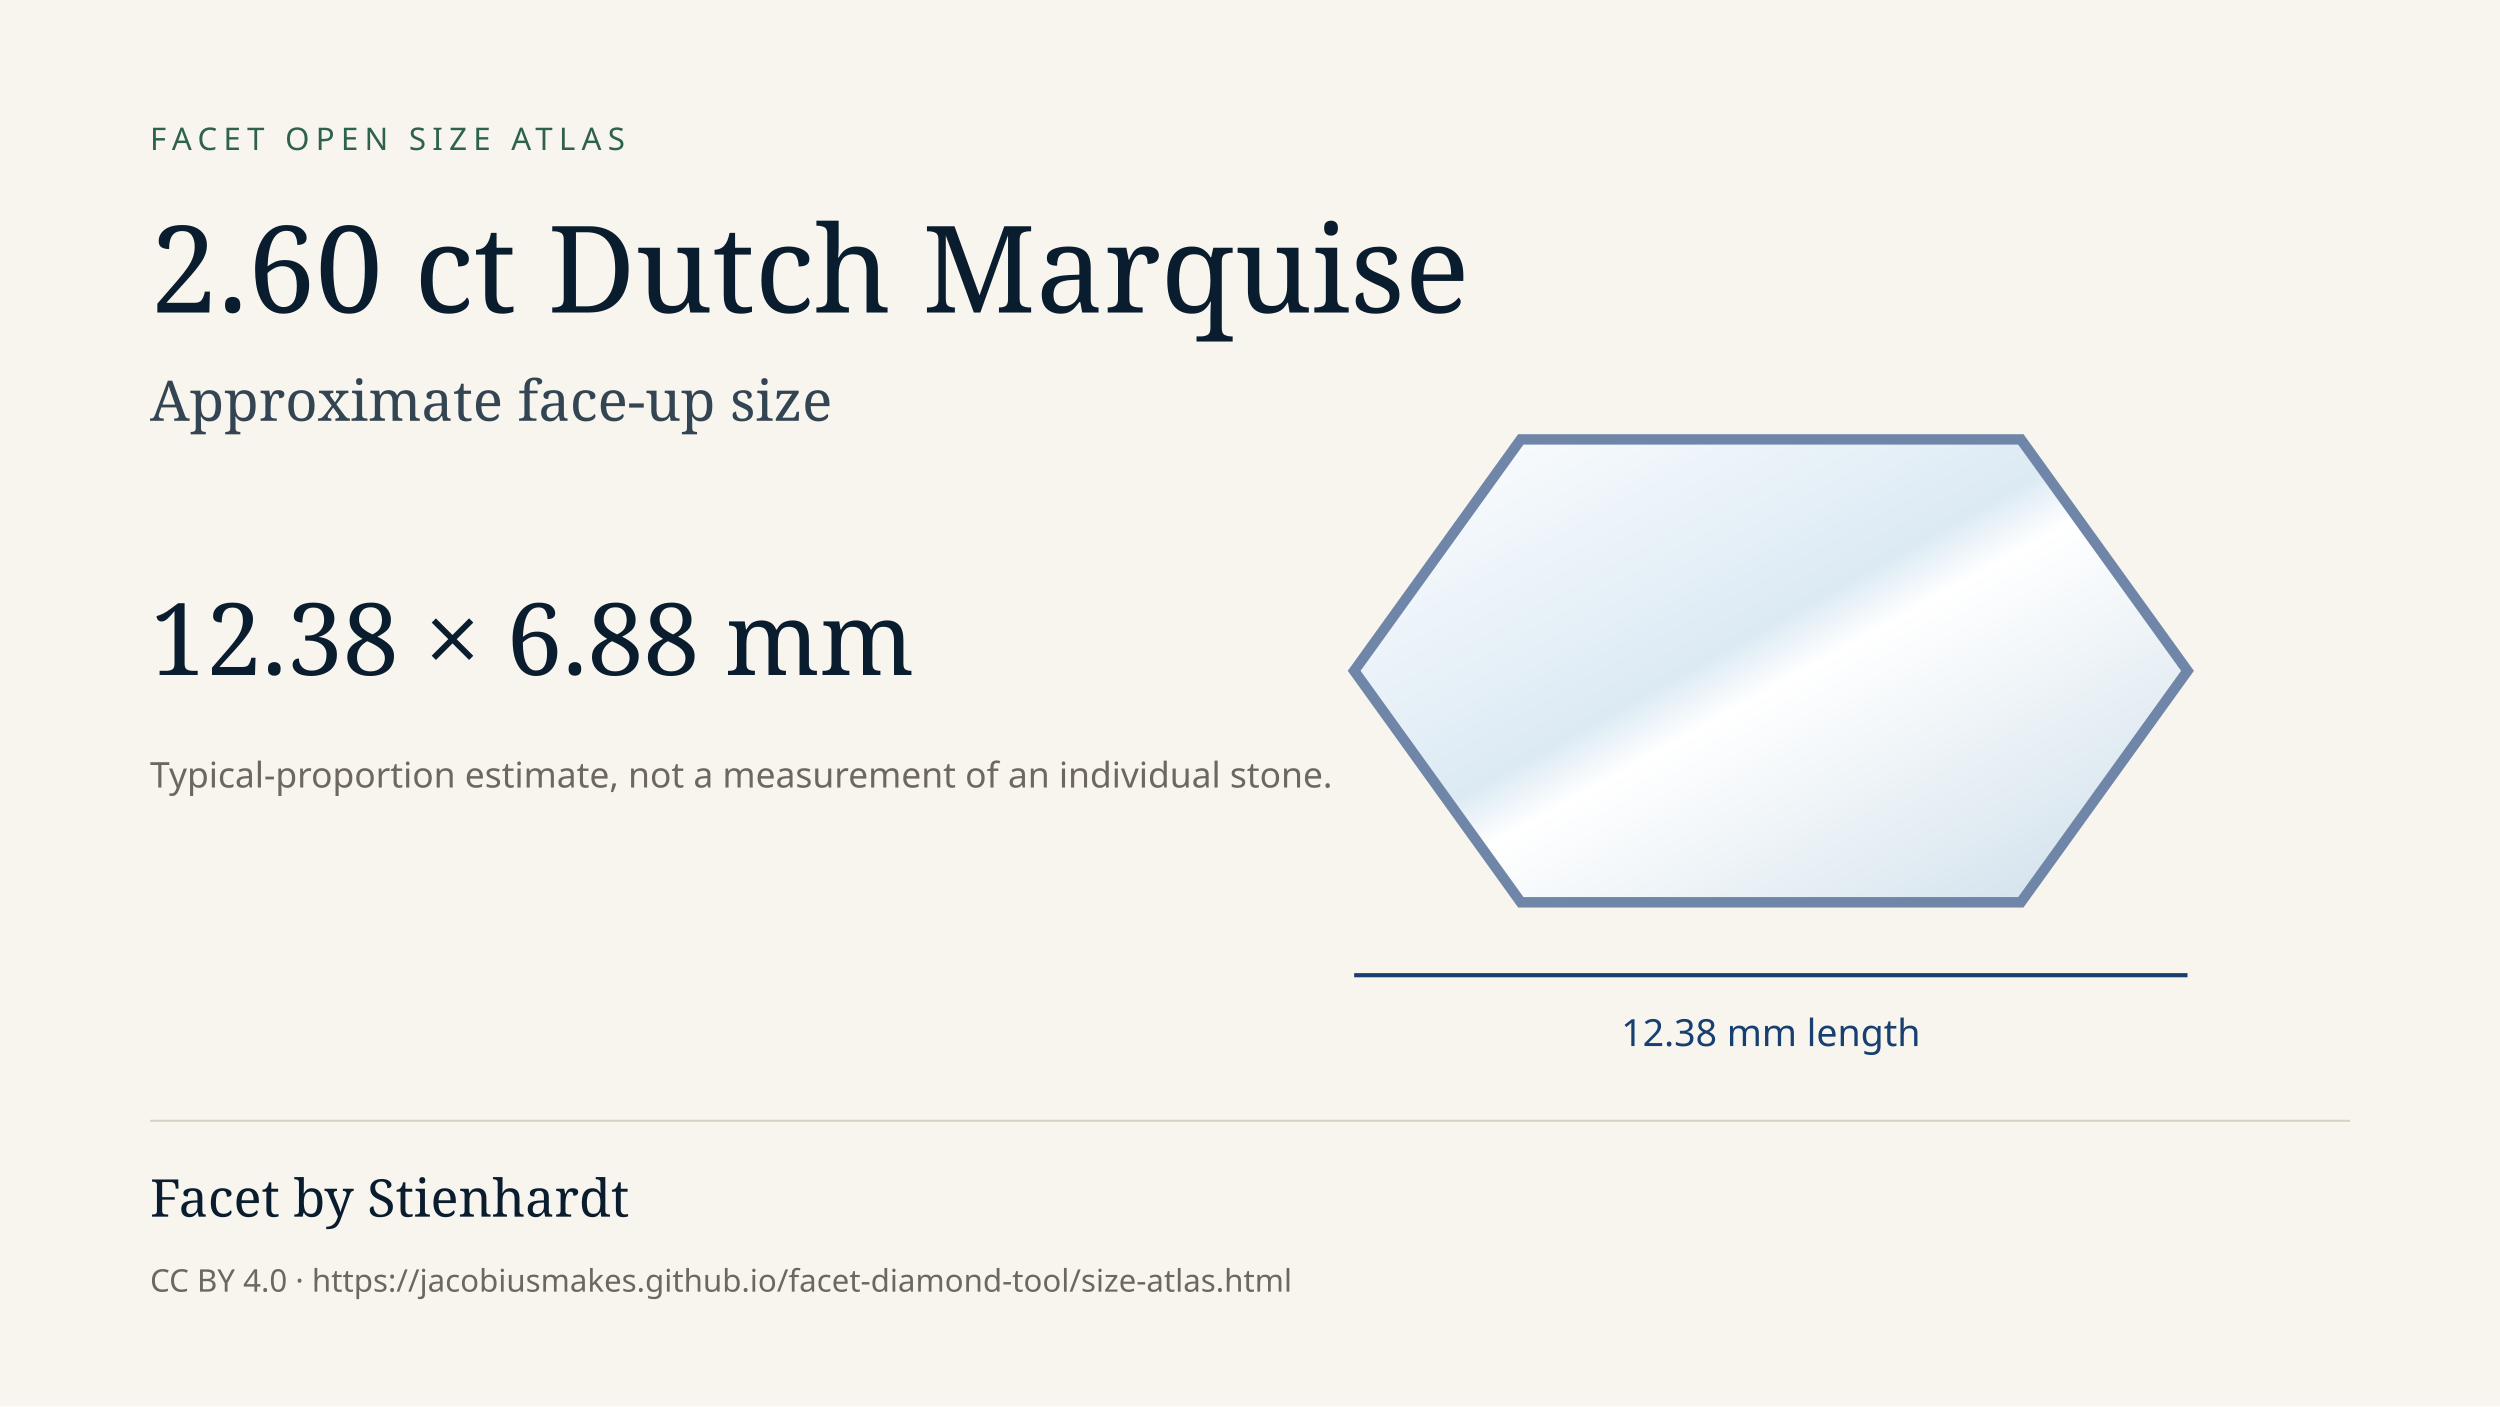
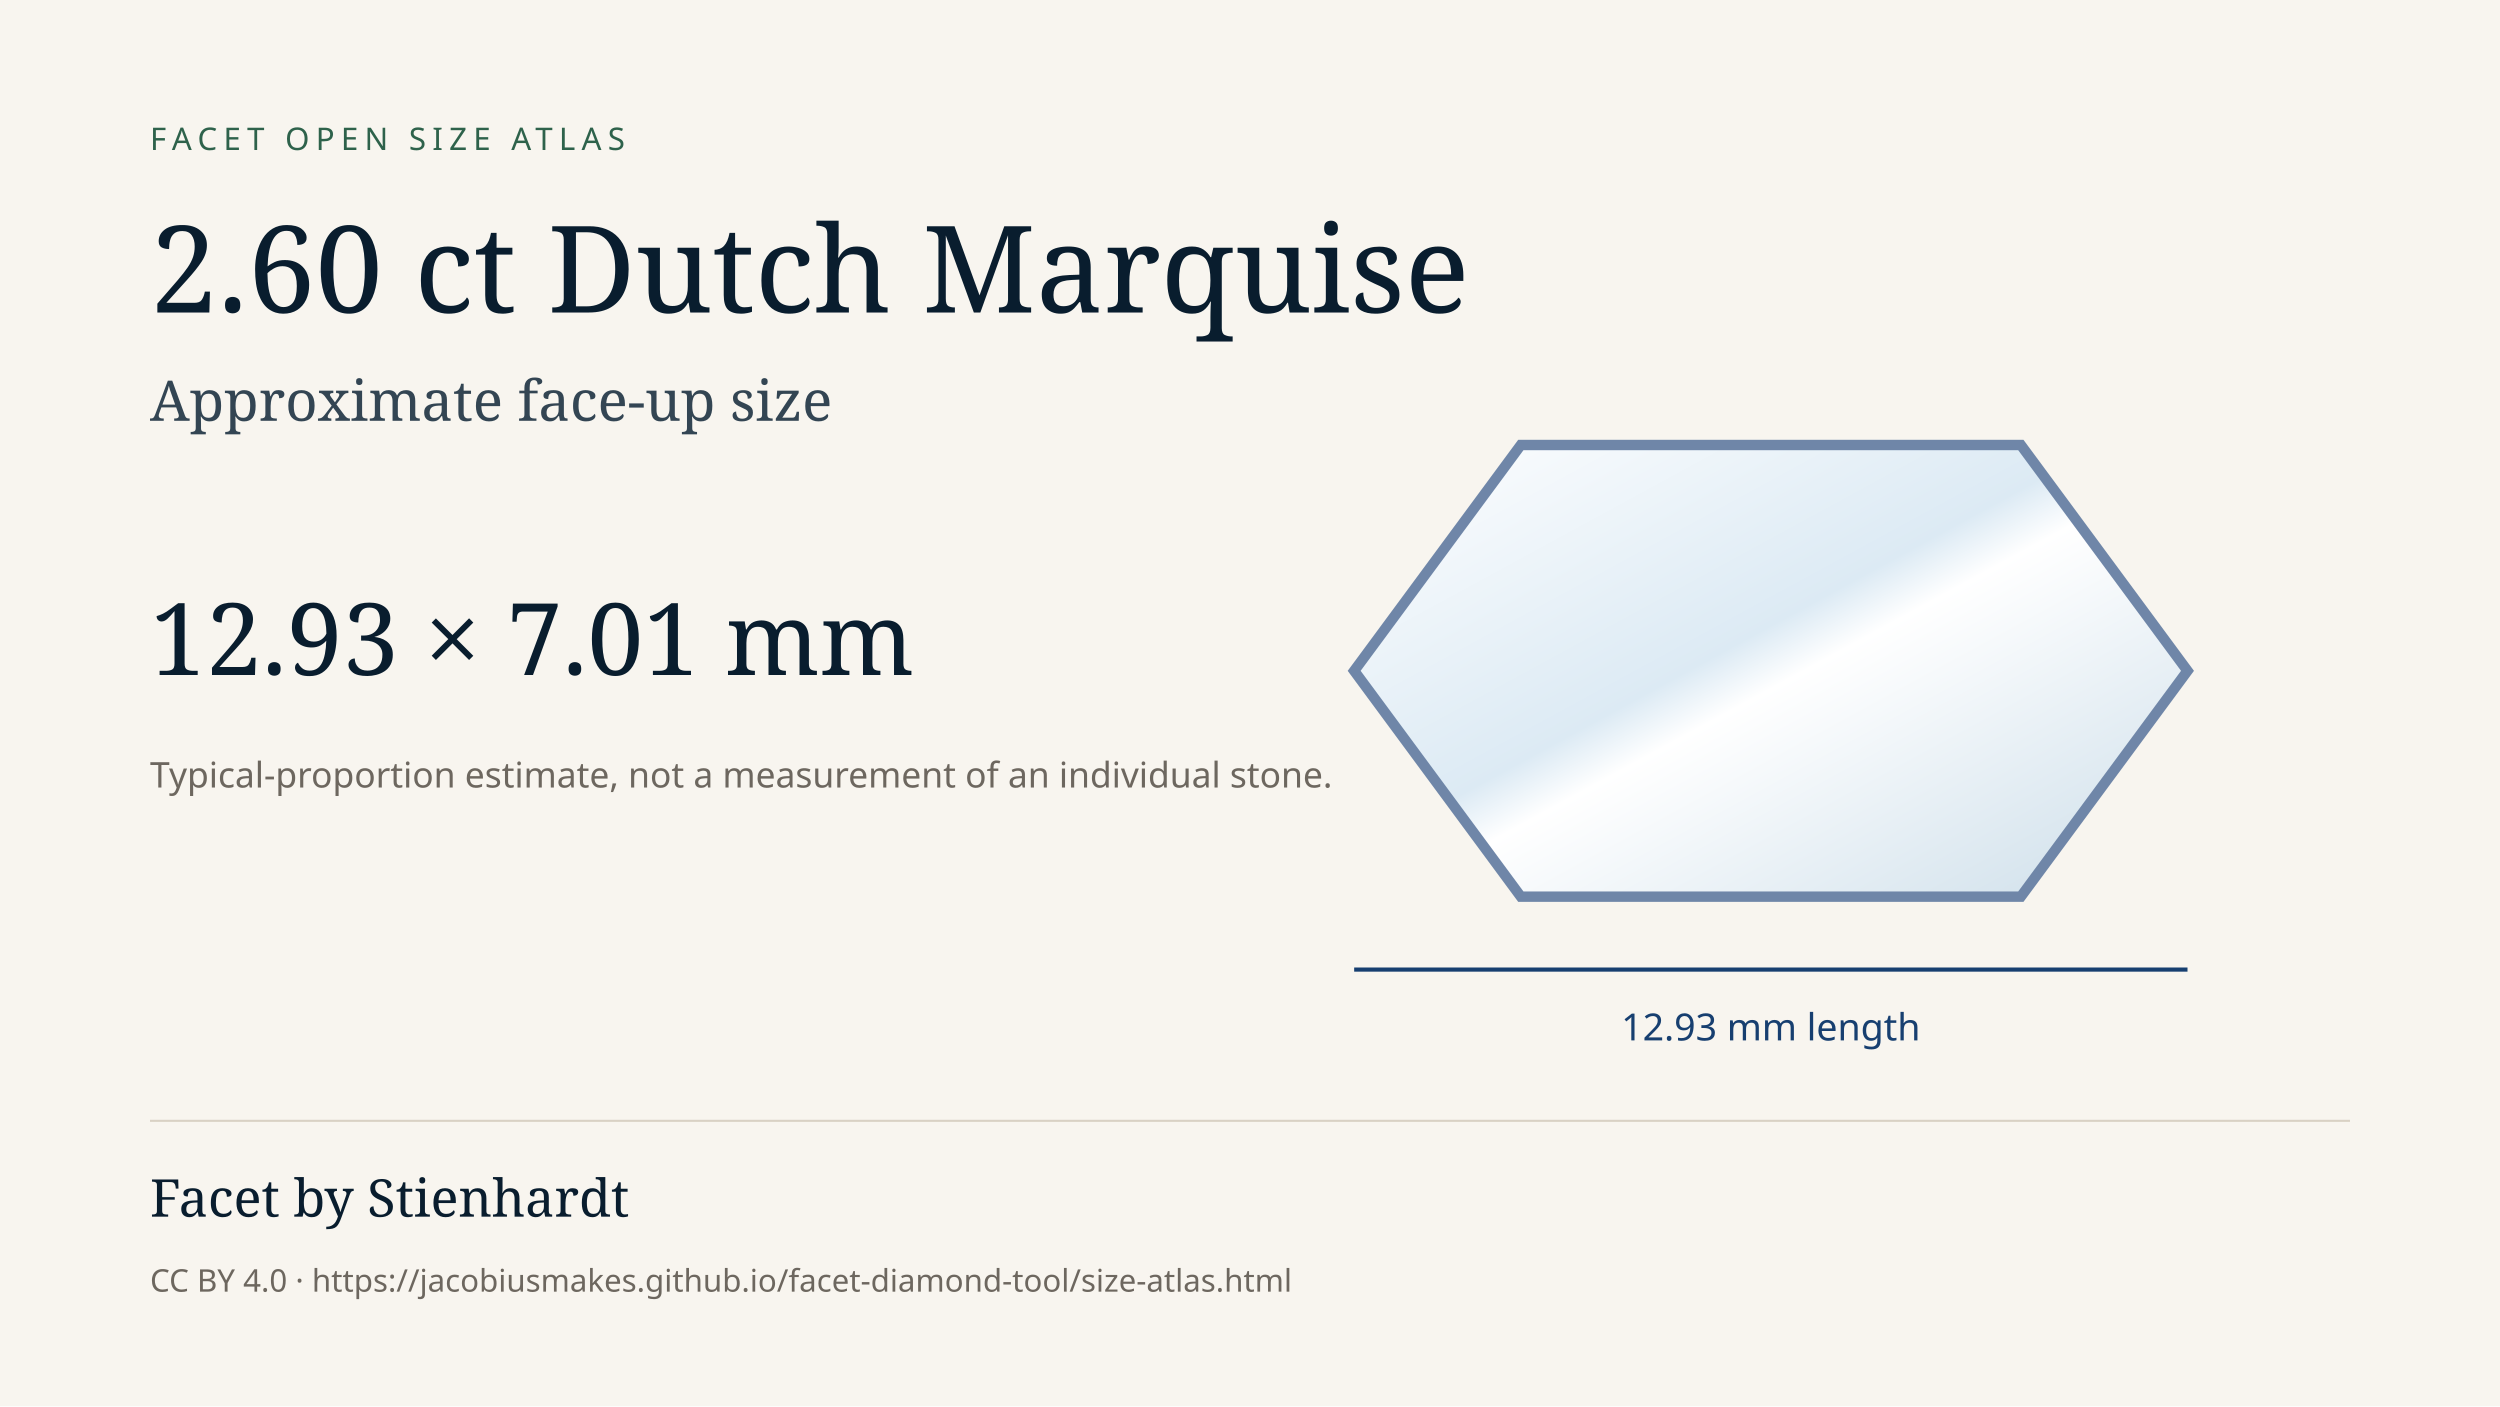
<svg xmlns="http://www.w3.org/2000/svg" width="1200" height="675" viewBox="0 0 1200 675" role="img" aria-labelledby="title description">
  <defs>
    <linearGradient id="paper" x1="0" y1="0" x2="1" y2="1">
      <stop stop-color="#fffdfa" />
      <stop offset="1" stop-color="#edf3f7" />
    </linearGradient>
    <linearGradient id="stone" x1="0" y1="0" x2="1" y2="1">
      <stop stop-color="#ffffff" />
      <stop offset="0.45" stop-color="#dceaf4" />
      <stop offset="0.52" stop-color="#ffffff" />
      <stop offset="1" stop-color="#cbdde9" />
    </linearGradient>
  </defs>
  <rect width="1200" height="675" fill="#f8f5ef" />
  <text x="72" y="72" fill="#2e624b" font-family="Verdana, sans-serif" font-size="15" letter-spacing="3">FACET OPEN SIZE ATLAS</text>
  <text x="72" y="150" fill="#091d2e" font-family="Georgia, serif" font-size="58">2.60 ct Dutch Marquise</text>
  <text x="72" y="202" fill="#334553" font-family="Georgia, serif" font-size="27">Approximate face-up size</text>
  <g fill="url(#stone)" stroke="#6f86a8" stroke-width="5">
-     <polygon points="650.0,322 730.0,210.9 970.0,210.9 1050.0,322 970.0,433.1 730.0,433.1" />
+     <polygon points="650.0,322 730.0,213.6 970.0,213.6 1050.0,322 970.0,430.4 730.0,430.4" />
  </g>
-   <line x1="650.0" y1="468.1" x2="1050.0" y2="468.1" stroke="#173f70" stroke-width="2" />
-   <text x="850" y="502.1" fill="#173f70" text-anchor="middle" font-family="Verdana, sans-serif" font-size="18">12.38 mm length</text>
-   <text x="72" y="324" fill="#091d2e" font-family="Georgia, serif" font-size="48">12.38 × 6.88 mm</text>
+   <line x1="650.0" y1="465.4" x2="1050.0" y2="465.4" stroke="#173f70" stroke-width="2" />
+   <text x="850" y="499.4" fill="#173f70" text-anchor="middle" font-family="Verdana, sans-serif" font-size="18">12.93 mm length</text>
+   <text x="72" y="324" fill="#091d2e" font-family="Georgia, serif" font-size="48">12.93 × 7.01 mm</text>
  <text x="72" y="378" fill="#6d675f" font-family="Verdana, sans-serif" font-size="17">Typical-proportion estimate, not a measurement of an individual stone.</text>
  <line x1="72" y1="538" x2="1128" y2="538" stroke="#d9d1c4" />
  <text x="72" y="584" fill="#091d2e" font-family="Georgia, serif" font-size="25">Facet by Stienhardt</text>
  <text x="72" y="620" fill="#6d675f" font-family="Verdana, sans-serif" font-size="15">CC BY 4.0 · https://jacobiusmakes.github.io/facet-diamond-tool/size-atlas.html</text>
</svg>
